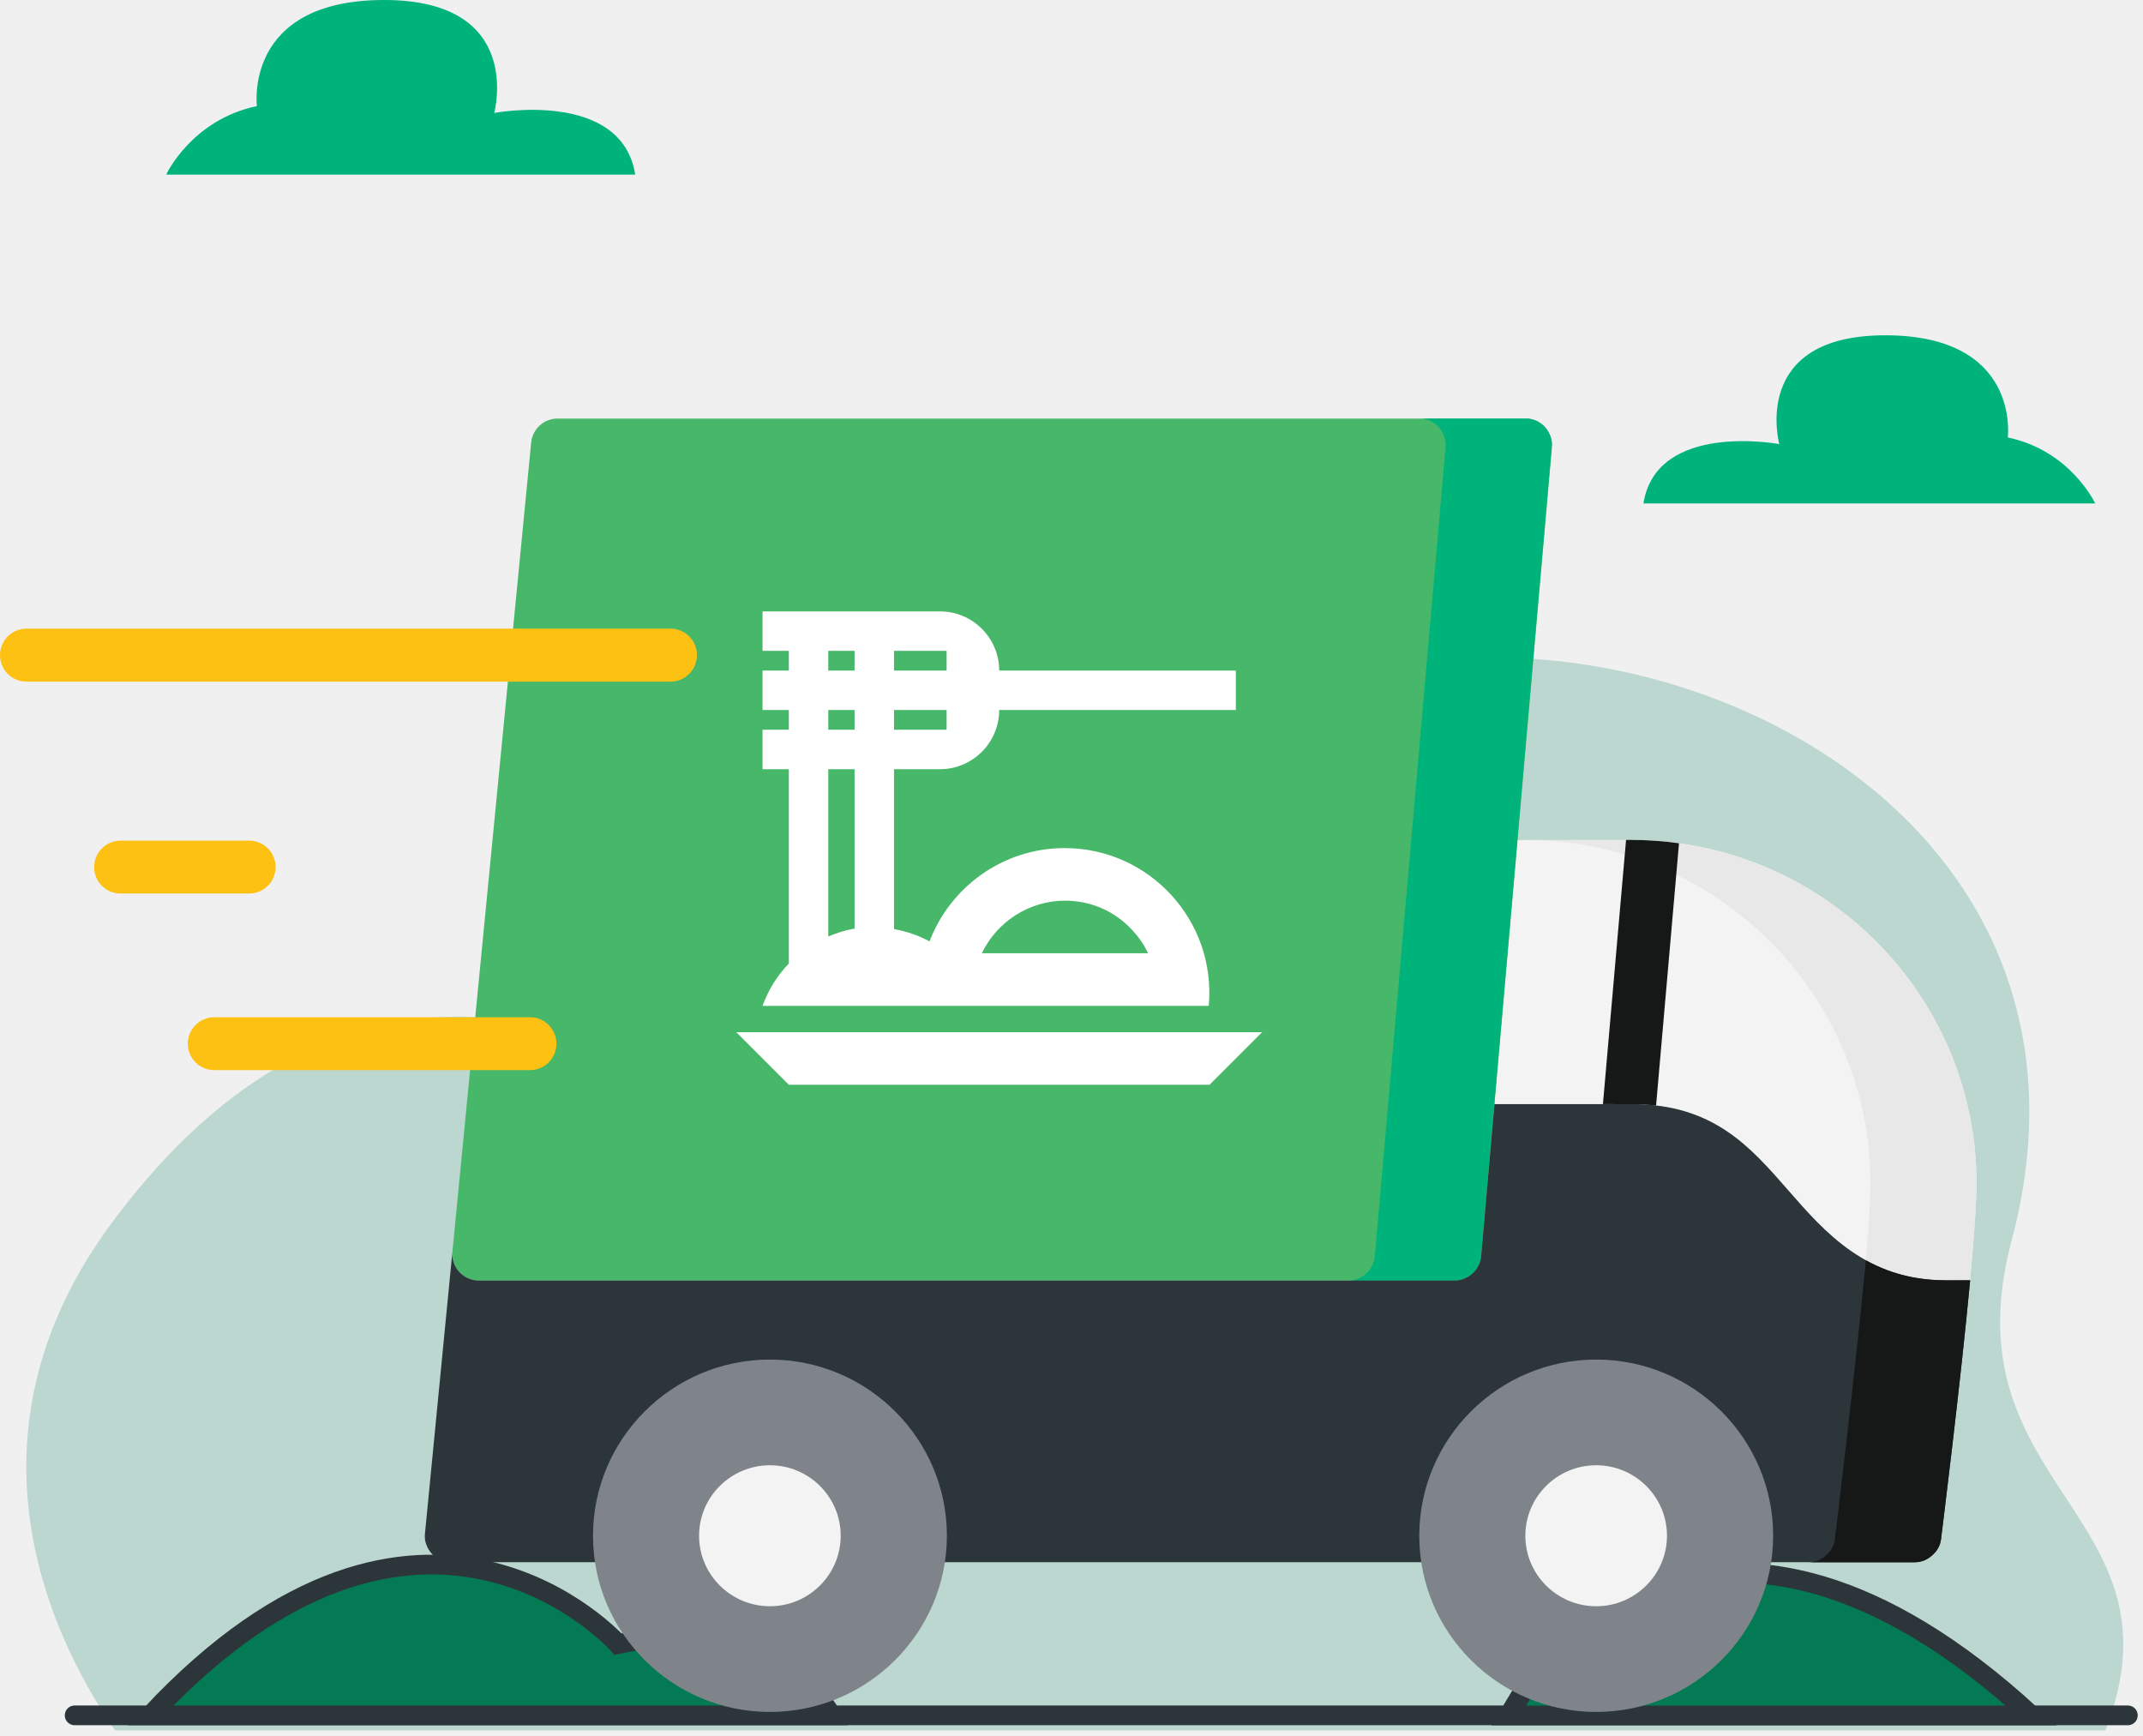
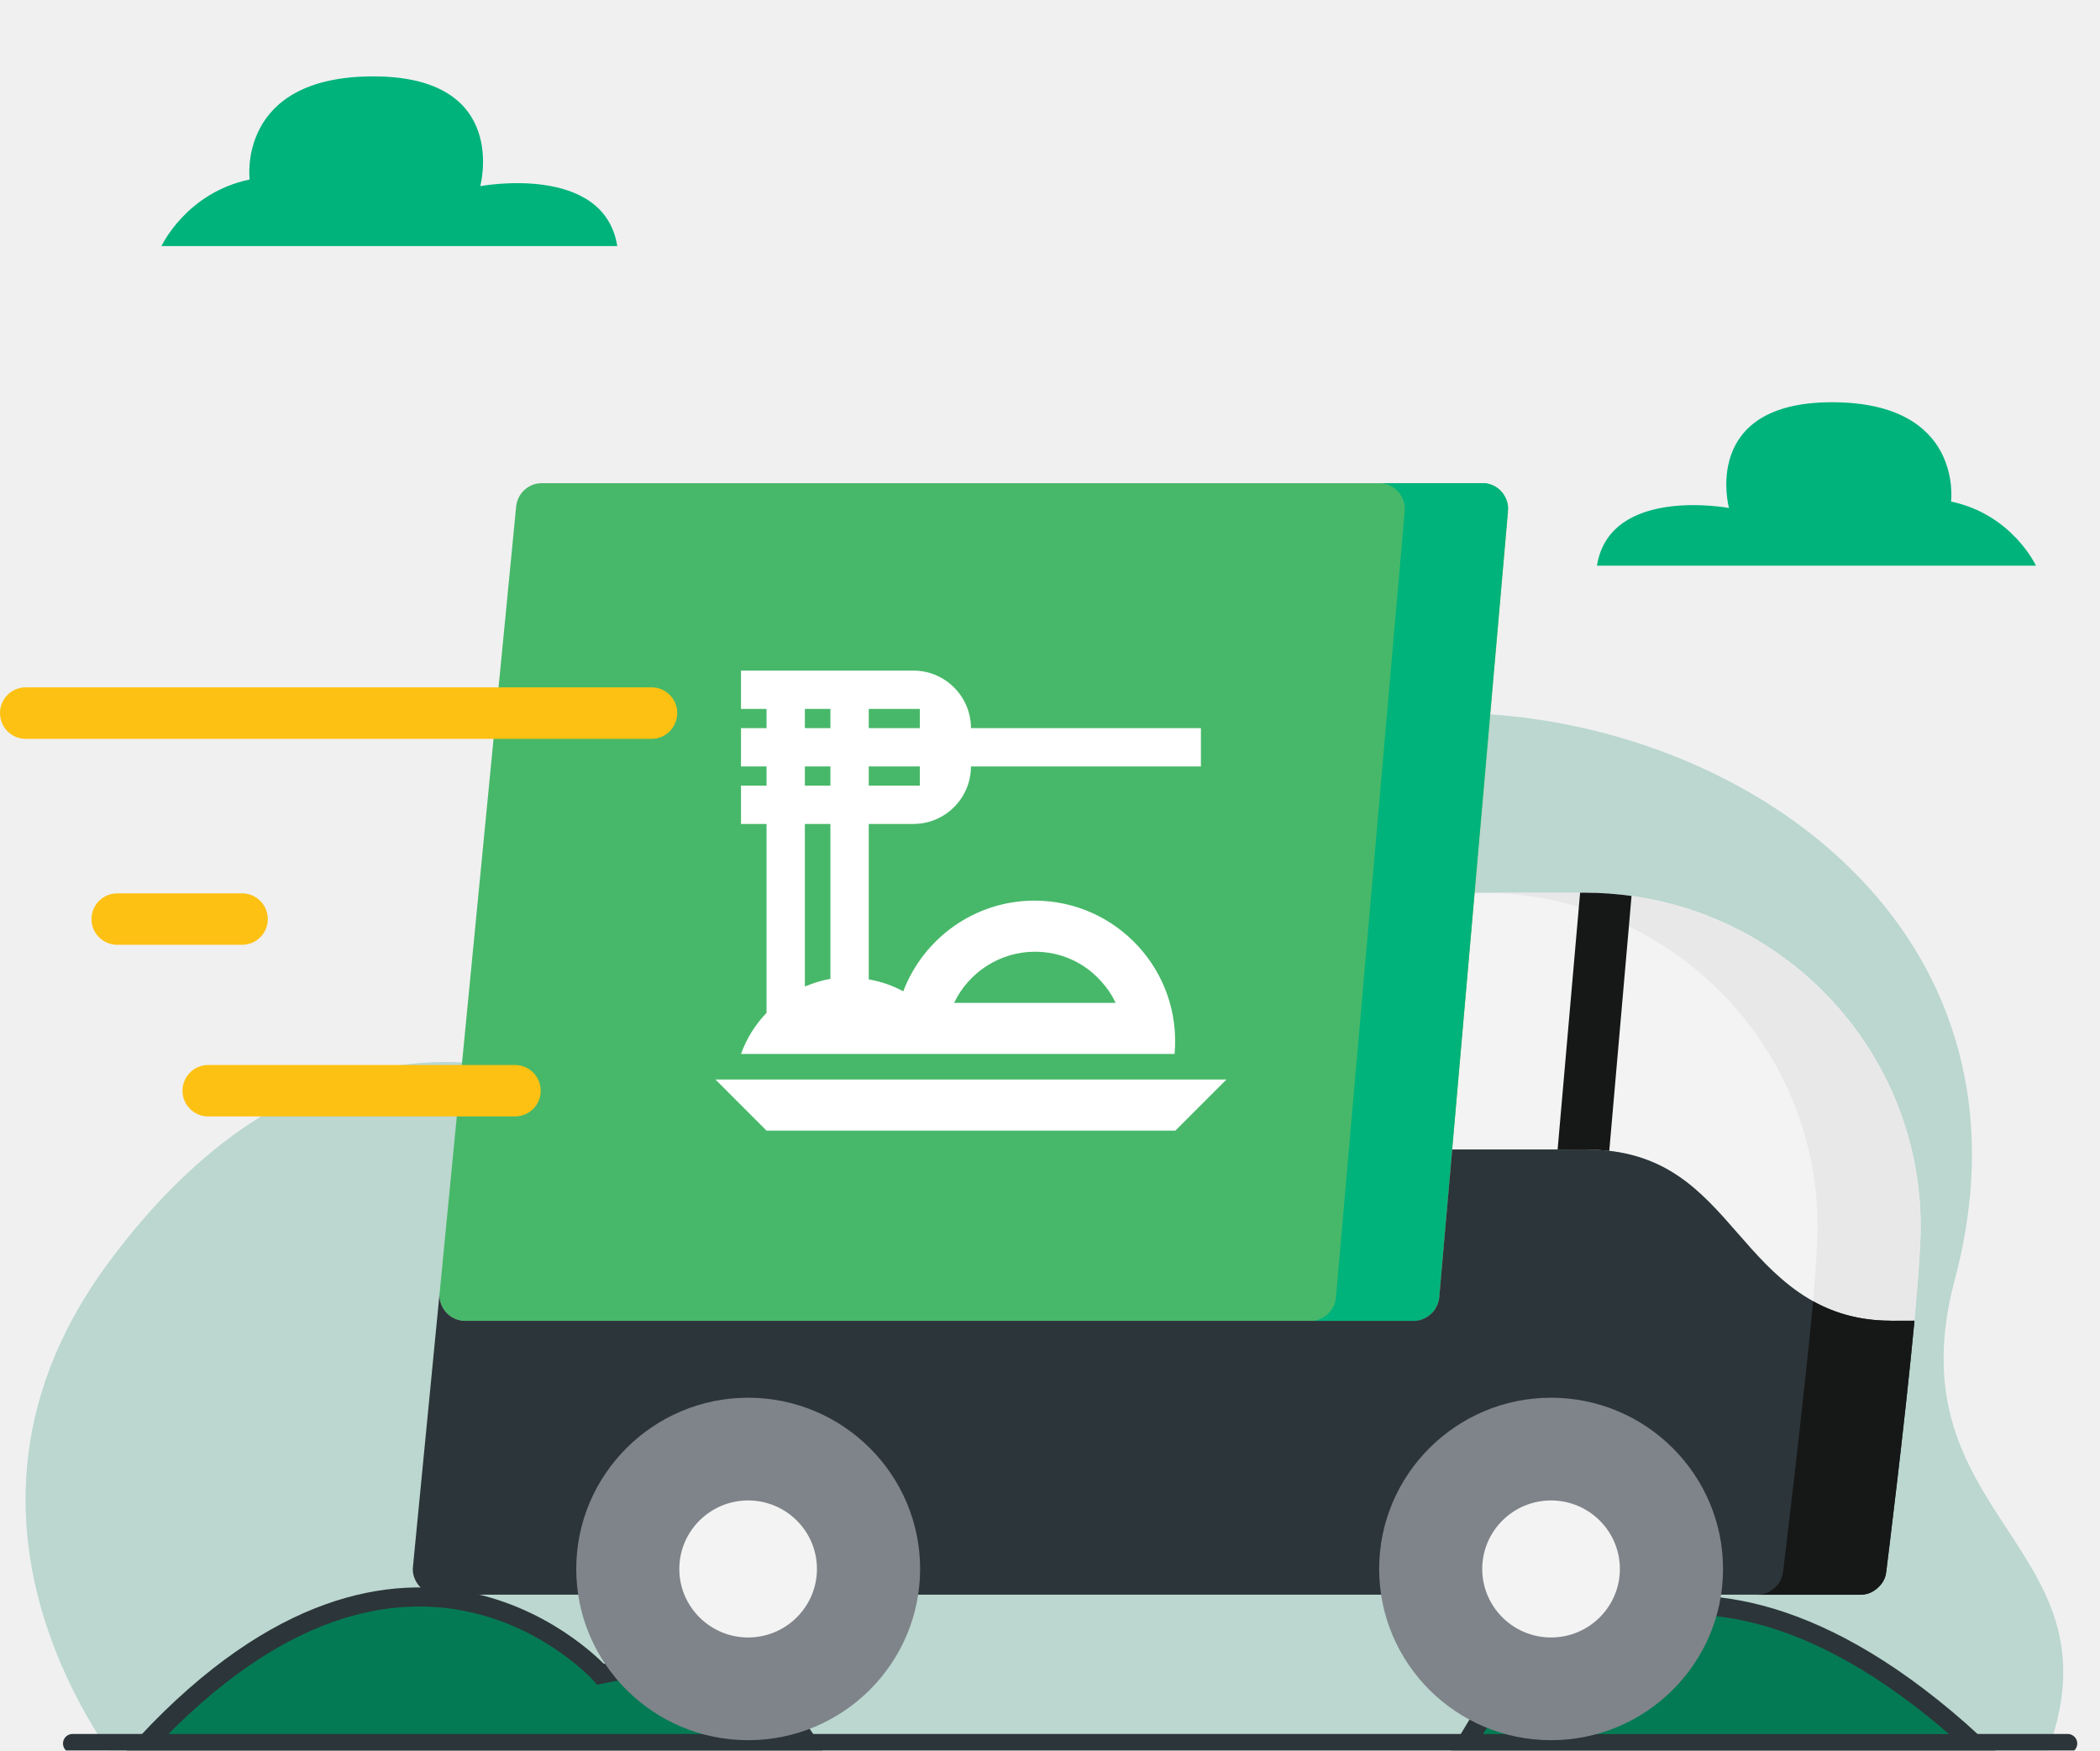
- <svg xmlns="http://www.w3.org/2000/svg" width="326" height="264" viewBox="0 0 326 264" fill="none">
+ <svg xmlns="http://www.w3.org/2000/svg" width="330" height="275" viewBox="0 0 330 275" fill="none">
  <g clip-path="url(#clip0)">
-     <path opacity="0.27" d="M23.562 270.915C23.562 270.915 -15.63 230.194 16.934 186.108C45.828 146.991 79.516 149.665 104.23 165.539C114.757 172.3 145.107 166.372 170.938 126.569C206.165 72.29 328.275 105.21 306.01 188.721C295.236 229.134 338.802 230.603 316.603 271L23.562 270.915Z" fill="#2B9375" />
-     <path d="M11.357 260.92H323.695" stroke="#2C3539" stroke-width="3" stroke-miterlimit="10" stroke-linecap="round" />
-     <path d="M234.223 253.119C234.223 253.119 261.424 217.186 309.034 260.936H229.52L234.223 253.119Z" fill="#047A54" stroke="#2C3539" stroke-width="3" stroke-miterlimit="10" stroke-linecap="round" />
-     <path d="M126.463 260.92C126.463 260.92 118.087 244.95 94.021 250.074C94.021 250.074 64.207 216.666 22.868 260.92H126.463Z" fill="#047A54" stroke="#2C3539" stroke-width="3" stroke-miterlimit="10" stroke-linecap="round" />
-     <path d="M96.634 26.555H25.28C25.28 26.555 29.138 18.219 39.081 16.138C39.081 16.138 36.991 0 58.444 0C79.898 0 75.18 17.178 75.18 17.178C75.18 17.178 94.543 13.538 96.634 26.555Z" fill="#00B37B" />
-     <path d="M250 76.576H318.725C318.725 76.576 315.006 68.546 305.432 66.542C305.432 66.542 307.445 51 286.791 51C266.136 51 270.67 67.551 270.67 67.551C270.67 67.551 252.013 64.048 250 76.576Z" fill="#00B37B" />
-     <path d="M248.192 127.775H230.842L227.322 167.961H248.192C260.563 167.961 266.142 174.339 272.043 181.101C277.637 187.51 283.984 194.761 295.986 194.761H299.675L299.997 191.12C300.397 186.409 300.658 182.462 300.658 180.03C300.689 151.21 277.145 127.775 248.192 127.775Z" fill="#F3F3F3" />
-     <path d="M248.192 127.775H232.056C260.993 127.775 284.537 151.21 284.537 180.015C284.537 182.447 284.276 186.393 283.876 191.105L283.83 191.686C287.18 193.552 291.13 194.745 296.017 194.745H299.705L300.028 191.105C300.428 186.393 300.689 182.447 300.689 180.015C300.689 151.21 277.145 127.775 248.192 127.775Z" fill="#E9E8E8" />
-     <path d="M236.082 67.628C236.082 67.567 236.082 67.521 236.067 67.46C236.067 67.383 236.067 67.291 236.051 67.215C236.051 67.154 236.036 67.108 236.02 67.047C236.005 66.97 236.005 66.894 235.99 66.817C235.974 66.756 235.959 66.71 235.944 66.649C235.928 66.572 235.913 66.511 235.882 66.435C235.867 66.374 235.836 66.312 235.821 66.266C235.79 66.205 235.775 66.144 235.744 66.083C235.713 66.022 235.682 65.961 235.652 65.899C235.621 65.853 235.606 65.792 235.575 65.746C235.529 65.67 235.483 65.593 235.437 65.517C235.421 65.486 235.39 65.456 235.375 65.41C235.314 65.318 235.252 65.226 235.175 65.15C235.16 65.135 235.16 65.119 235.145 65.104C234.822 64.706 234.422 64.385 233.977 64.14C233.977 64.14 233.961 64.14 233.961 64.125C233.869 64.079 233.777 64.033 233.669 63.987C233.638 63.972 233.623 63.957 233.592 63.957C233.516 63.926 233.423 63.895 233.346 63.865C233.3 63.85 233.254 63.834 233.208 63.819C233.147 63.804 233.07 63.788 233.008 63.773C232.947 63.758 232.885 63.742 232.809 63.727C232.747 63.712 232.686 63.712 232.624 63.697C232.547 63.681 232.486 63.666 232.409 63.666C232.394 63.666 232.394 63.666 232.378 63.666C232.317 63.666 232.24 63.666 232.179 63.666C232.132 63.666 232.071 63.666 232.025 63.666H231.963H231.948H174.672H149.422H84.815C82.925 63.666 81.281 64.997 80.881 66.832C80.881 66.848 80.881 66.863 80.866 66.878C80.85 66.986 80.835 67.077 80.82 67.184C80.82 67.215 80.804 67.246 80.804 67.276V67.291L68.833 190.325C68.833 190.325 68.833 190.325 68.833 190.34L68.787 190.753L68.802 190.768C68.802 192.987 70.615 194.776 72.844 194.776H221.283C221.421 194.776 221.559 194.761 221.682 194.761C221.713 194.761 221.728 194.761 221.759 194.746C221.867 194.73 221.974 194.715 222.066 194.7C222.113 194.684 222.159 194.684 222.205 194.669C222.282 194.654 222.374 194.639 222.451 194.608C222.512 194.593 222.558 194.577 222.604 194.547C222.666 194.516 222.743 194.501 222.804 194.47C222.866 194.44 222.912 194.424 222.973 194.394C223.035 194.363 223.096 194.333 223.158 194.302C223.219 194.271 223.265 194.241 223.327 194.21C223.388 194.18 223.434 194.149 223.496 194.103C223.542 194.073 223.603 194.042 223.649 193.996C223.695 193.966 223.757 193.92 223.803 193.874C223.849 193.843 223.895 193.797 223.941 193.767C223.987 193.721 224.049 193.675 224.095 193.629C224.141 193.583 224.172 193.553 224.218 193.507C224.264 193.461 224.31 193.4 224.356 193.354C224.387 193.308 224.433 193.277 224.464 193.231C224.51 193.17 224.556 193.124 224.587 193.063C224.617 193.017 224.648 192.971 224.679 192.925C224.725 192.864 224.756 192.803 224.787 192.742C224.817 192.696 224.848 192.65 224.863 192.604C224.894 192.543 224.925 192.482 224.956 192.405C224.986 192.359 225.002 192.298 225.032 192.252C225.063 192.191 225.079 192.13 225.109 192.053C225.125 191.992 225.155 191.931 225.171 191.885C225.186 191.824 225.201 191.763 225.217 191.702C225.232 191.64 225.248 191.579 225.263 191.503C225.278 191.442 225.278 191.38 225.294 191.304C225.309 191.243 225.309 191.166 225.324 191.105C225.324 191.09 225.324 191.09 225.324 191.074L236.082 68.087C236.082 68.072 236.082 68.072 236.082 68.056V68.01C236.082 67.98 236.082 67.934 236.082 67.903C236.082 67.827 236.097 67.735 236.097 67.659C236.097 67.659 236.082 67.643 236.082 67.628Z" fill="#47B869" />
-     <path d="M236.098 67.628C236.098 67.567 236.098 67.521 236.082 67.46C236.082 67.383 236.082 67.291 236.067 67.215C236.067 67.154 236.052 67.108 236.036 67.047C236.021 66.97 236.006 66.894 235.99 66.817C235.975 66.756 235.959 66.71 235.944 66.649C235.929 66.572 235.913 66.511 235.883 66.435C235.867 66.374 235.836 66.312 235.821 66.266C235.79 66.205 235.775 66.144 235.744 66.083C235.714 66.022 235.683 65.961 235.652 65.899C235.621 65.853 235.606 65.792 235.575 65.746C235.529 65.67 235.483 65.593 235.437 65.517C235.422 65.486 235.391 65.456 235.375 65.41C235.314 65.318 235.252 65.226 235.176 65.15C235.16 65.135 235.16 65.119 235.145 65.104C234.822 64.706 234.423 64.385 233.977 64.14C233.977 64.14 233.962 64.14 233.962 64.125C233.869 64.079 233.777 64.033 233.67 63.987C233.639 63.972 233.623 63.957 233.593 63.957C233.516 63.926 233.424 63.895 233.347 63.865C233.301 63.85 233.255 63.834 233.209 63.819C233.147 63.804 233.07 63.788 233.009 63.773C232.947 63.758 232.886 63.742 232.824 63.727C232.763 63.712 232.701 63.712 232.64 63.697C232.563 63.681 232.502 63.666 232.425 63.666C232.409 63.666 232.409 63.666 232.394 63.666C232.333 63.666 232.256 63.666 232.194 63.666C232.148 63.666 232.087 63.666 232.041 63.666H231.979H231.964H215.874C215.92 63.666 215.981 63.666 216.027 63.666C216.089 63.666 216.165 63.666 216.227 63.666C216.242 63.666 216.242 63.666 216.258 63.666C216.335 63.666 216.396 63.681 216.473 63.697C216.534 63.712 216.596 63.712 216.657 63.727C216.719 63.742 216.78 63.758 216.842 63.773C216.903 63.788 216.98 63.804 217.041 63.819C217.088 63.834 217.134 63.85 217.18 63.865C217.257 63.895 217.349 63.926 217.426 63.957C217.456 63.972 217.472 63.987 217.503 63.987C217.595 64.033 217.702 64.079 217.795 64.125C217.795 64.125 217.81 64.125 217.81 64.14C218.256 64.385 218.655 64.722 218.978 65.104C218.993 65.119 218.993 65.135 219.009 65.15C219.085 65.242 219.147 65.318 219.208 65.41C219.239 65.441 219.254 65.471 219.27 65.517C219.316 65.593 219.362 65.67 219.408 65.746C219.439 65.792 219.454 65.853 219.485 65.899C219.516 65.961 219.546 66.022 219.577 66.083C219.608 66.144 219.623 66.205 219.654 66.266C219.685 66.328 219.7 66.374 219.715 66.435C219.731 66.511 219.762 66.572 219.777 66.649C219.792 66.71 219.808 66.756 219.823 66.817C219.838 66.894 219.854 66.97 219.854 67.047C219.869 67.108 219.869 67.154 219.885 67.215C219.9 67.291 219.9 67.383 219.9 67.46C219.9 67.521 219.915 67.567 219.915 67.628C219.915 67.643 219.915 67.659 219.915 67.674C219.915 67.75 219.915 67.842 219.9 67.919C219.9 67.949 219.9 67.98 219.9 68.026V68.072C219.9 68.087 219.9 68.087 219.9 68.102L209.142 191.09C209.142 191.105 209.142 191.105 209.142 191.12C209.127 191.181 209.127 191.258 209.112 191.319C209.096 191.38 209.096 191.442 209.081 191.518C209.066 191.579 209.05 191.64 209.035 191.717C209.019 191.778 209.004 191.839 208.989 191.9C208.973 191.962 208.943 192.023 208.927 192.069C208.896 192.13 208.881 192.191 208.85 192.268C208.835 192.313 208.804 192.375 208.774 192.421C208.743 192.482 208.712 192.543 208.681 192.619C208.651 192.665 208.635 192.711 208.604 192.757C208.574 192.818 208.528 192.879 208.497 192.941C208.466 192.987 208.435 193.032 208.405 193.078C208.359 193.139 208.312 193.201 208.282 193.247C208.251 193.292 208.205 193.338 208.174 193.369C208.128 193.415 208.082 193.476 208.036 193.522C207.99 193.568 207.959 193.598 207.913 193.644C207.867 193.69 207.821 193.736 207.759 193.782C207.713 193.828 207.667 193.858 207.621 193.889C207.575 193.935 207.513 193.966 207.467 194.011C207.421 194.042 207.36 194.088 207.314 194.118C207.252 194.149 207.206 194.18 207.145 194.226C207.083 194.256 207.037 194.287 206.975 194.317C206.914 194.348 206.853 194.379 206.791 194.409C206.73 194.44 206.683 194.455 206.622 194.486C206.561 194.516 206.484 194.532 206.422 194.562C206.376 194.577 206.315 194.593 206.269 194.623C206.192 194.654 206.115 194.669 206.023 194.684C205.977 194.7 205.93 194.715 205.884 194.715C205.777 194.73 205.669 194.746 205.577 194.761C205.546 194.761 205.531 194.776 205.5 194.776C205.362 194.792 205.239 194.792 205.101 194.792H221.237C221.375 194.792 221.514 194.776 221.636 194.776C221.667 194.776 221.683 194.776 221.713 194.761C221.821 194.746 221.928 194.73 222.021 194.715C222.067 194.7 222.113 194.7 222.159 194.684C222.236 194.669 222.328 194.654 222.405 194.623C222.466 194.608 222.512 194.593 222.559 194.562C222.62 194.532 222.697 194.516 222.758 194.486C222.82 194.455 222.866 194.44 222.927 194.409C222.989 194.379 223.05 194.348 223.112 194.317C223.173 194.287 223.219 194.256 223.281 194.226C223.342 194.195 223.388 194.164 223.45 194.118C223.496 194.088 223.557 194.057 223.604 194.011C223.665 193.981 223.711 193.935 223.757 193.889C223.803 193.858 223.849 193.813 223.896 193.782C223.942 193.736 224.003 193.69 224.049 193.644C224.095 193.598 224.126 193.568 224.172 193.522C224.218 193.476 224.264 193.415 224.311 193.369C224.341 193.323 224.387 193.292 224.418 193.247C224.464 193.185 224.51 193.139 224.541 193.078C224.572 193.032 224.602 192.987 224.633 192.941C224.679 192.879 224.71 192.818 224.741 192.757C224.772 192.711 224.802 192.665 224.818 192.619C224.848 192.558 224.879 192.497 224.91 192.421C224.941 192.375 224.956 192.313 224.987 192.268C225.017 192.206 225.033 192.145 225.064 192.069C225.079 192.008 225.11 191.946 225.125 191.9C225.14 191.839 225.156 191.778 225.171 191.717C225.186 191.656 225.202 191.595 225.217 191.518C225.233 191.457 225.233 191.396 225.248 191.319C225.263 191.258 225.263 191.181 225.279 191.12C225.279 191.105 225.279 191.105 225.279 191.09L236.036 68.102C236.036 68.087 236.036 68.087 236.036 68.072V68.026C236.036 67.995 236.036 67.949 236.036 67.919C236.036 67.842 236.052 67.75 236.052 67.674C236.098 67.659 236.098 67.643 236.098 67.628Z" fill="#00B37B" />
-     <path d="M248.192 167.961C249.514 167.961 250.758 168.037 251.926 168.175L255.415 128.265C253.048 127.944 250.635 127.76 248.192 127.76H247.362L243.843 167.945L248.192 167.961Z" fill="#161717" />
-     <path d="M80.635 162.775H32.58C30.367 162.775 28.569 160.97 28.569 158.752C28.569 156.534 30.367 154.729 32.58 154.729H80.635C82.848 154.729 84.646 156.534 84.646 158.752C84.646 160.97 82.848 162.775 80.635 162.775Z" fill="#FDC113" />
-     <path d="M37.913 135.913H18.334C16.121 135.913 14.323 134.108 14.323 131.89C14.323 129.672 16.121 127.867 18.334 127.867H37.913C40.126 127.867 41.924 129.672 41.924 131.89C41.924 134.108 40.126 135.913 37.913 135.913Z" fill="#FDC113" />
-     <path d="M102.012 103.683H4.011C1.798 103.683 0 101.878 0 99.644C0 97.426 1.798 95.621 4.011 95.621H102.012C104.225 95.621 106.023 97.426 106.023 99.644C106.008 101.878 104.225 103.683 102.012 103.683Z" fill="#FDC113" />
-     <path d="M300.013 191.151L299.69 194.654C299.813 193.461 299.92 192.283 300.013 191.151C300.013 191.166 300.013 191.166 300.013 191.151C300.013 191.166 300.013 191.151 300.013 191.151Z" fill="#CDD2D9" />
-     <path d="M296.002 194.746C283.999 194.746 277.652 187.495 272.058 181.085C266.157 174.324 260.579 167.945 248.207 167.945H227.338L225.309 191.074C225.309 191.09 225.309 191.09 225.309 191.105C225.309 191.166 225.294 191.243 225.278 191.304C225.263 191.365 225.263 191.426 225.248 191.503C225.232 191.564 225.217 191.625 225.202 191.701C225.186 191.763 225.171 191.824 225.155 191.885C225.14 191.946 225.109 192.007 225.094 192.053C225.063 192.115 225.048 192.176 225.017 192.252C225.002 192.298 224.971 192.359 224.94 192.405C224.91 192.466 224.879 192.528 224.848 192.604C224.817 192.65 224.787 192.696 224.771 192.742C224.741 192.803 224.694 192.864 224.664 192.925C224.633 192.971 224.602 193.017 224.572 193.063C224.525 193.124 224.495 193.185 224.449 193.231C224.418 193.277 224.372 193.323 224.341 193.354C224.295 193.399 224.249 193.461 224.203 193.507C224.157 193.552 224.126 193.583 224.08 193.629C224.034 193.675 223.972 193.721 223.926 193.767C223.88 193.812 223.834 193.843 223.788 193.874C223.742 193.92 223.68 193.95 223.634 193.996C223.588 194.027 223.526 194.073 223.48 194.103C223.419 194.134 223.373 194.164 223.311 194.21C223.25 194.241 223.204 194.271 223.142 194.302C223.081 194.333 223.019 194.363 222.958 194.394C222.896 194.424 222.85 194.44 222.789 194.47C222.727 194.501 222.651 194.516 222.589 194.547C222.543 194.562 222.481 194.577 222.435 194.608C222.359 194.639 222.282 194.654 222.189 194.669C222.143 194.684 222.097 194.7 222.051 194.7C221.944 194.715 221.836 194.73 221.744 194.746C221.713 194.746 221.698 194.761 221.667 194.761C221.529 194.776 221.406 194.776 221.267 194.776H72.844C70.616 194.776 68.817 192.986 68.802 190.768L68.787 190.753L64.653 233.202V233.217V233.233C64.653 233.294 64.653 233.34 64.637 233.401C64.637 233.477 64.622 233.554 64.622 233.615C64.622 233.615 64.622 233.615 64.622 233.63C64.622 233.738 64.622 233.829 64.637 233.936C64.637 233.967 64.637 233.998 64.637 234.028C64.653 234.135 64.668 234.227 64.683 234.334C64.683 234.365 64.699 234.395 64.699 234.426C64.714 234.502 64.73 234.579 64.76 234.655C64.776 234.701 64.791 234.762 64.806 234.808C64.806 234.824 64.822 234.839 64.822 234.854C65.022 235.451 65.344 235.986 65.775 236.43C65.79 236.445 65.79 236.445 65.79 236.46C65.836 236.506 65.882 236.537 65.928 236.583C66.205 236.843 66.528 237.057 66.866 237.225C66.943 237.256 67.004 237.302 67.081 237.332C67.096 237.348 67.127 237.348 67.142 237.363C67.25 237.409 67.342 237.439 67.45 237.47C67.465 237.47 67.465 237.47 67.481 237.47C67.603 237.501 67.726 237.531 67.849 237.562C67.865 237.562 67.88 237.562 67.895 237.562C68.018 237.577 68.126 237.608 68.249 237.608C68.387 237.623 68.51 237.623 68.648 237.623H84.109H90.379H269.692H276.069H291.222C291.222 237.623 291.222 237.623 291.238 237.623C291.376 237.623 291.499 237.608 291.637 237.608C291.668 237.608 291.683 237.608 291.714 237.592C291.822 237.577 291.929 237.562 292.021 237.546C292.067 237.531 292.114 237.531 292.16 237.516C292.237 237.501 292.313 237.485 292.39 237.455C292.436 237.439 292.498 237.424 292.544 237.409C292.605 237.393 292.682 237.363 292.744 237.332C292.805 237.317 292.851 237.286 292.913 237.256C292.974 237.225 293.036 237.195 293.082 237.164C293.143 237.133 293.189 237.103 293.235 237.072C293.297 237.042 293.343 237.011 293.404 236.965C293.451 236.935 293.512 236.904 293.558 236.858C293.62 236.827 293.666 236.782 293.727 236.736C293.773 236.705 293.819 236.659 293.866 236.629C293.927 236.583 293.973 236.537 294.019 236.491C294.05 236.46 294.096 236.414 294.127 236.384C294.188 236.323 294.234 236.262 294.296 236.2C294.327 236.17 294.357 236.139 294.388 236.109C294.45 236.032 294.496 235.956 294.557 235.894C294.572 235.864 294.603 235.849 294.619 235.818C294.68 235.726 294.742 235.619 294.803 235.512L294.818 235.497C294.88 235.39 294.941 235.267 294.987 235.16C295.003 235.13 295.018 235.099 295.033 235.053C295.064 234.977 295.095 234.885 295.126 234.793C295.141 234.732 295.156 234.686 295.172 234.625C295.187 234.564 295.203 234.487 295.218 234.426C295.233 234.365 295.233 234.304 295.249 234.242C295.264 234.181 295.264 234.135 295.279 234.074C295.433 232.804 298.184 210.914 299.705 194.73L296.002 194.746Z" fill="#2C3539" />
-     <path d="M296.002 194.746C291.13 194.746 287.181 193.553 283.846 191.702C282.324 207.886 279.281 232.835 279.128 234.105C279.128 234.166 279.112 234.212 279.097 234.273C279.082 234.334 279.082 234.395 279.066 234.457C279.051 234.518 279.036 234.594 279.02 234.656C279.005 234.717 278.989 234.763 278.974 234.824C278.943 234.916 278.913 234.992 278.882 235.069C278.866 235.099 278.851 235.13 278.836 235.176C278.79 235.298 278.728 235.405 278.667 235.512L278.651 235.527C278.59 235.635 278.528 235.726 278.467 235.833C278.452 235.864 278.421 235.879 278.405 235.91C278.344 235.986 278.298 236.063 278.236 236.124C278.206 236.155 278.175 236.185 278.144 236.216C278.098 236.277 278.037 236.338 277.975 236.399C277.944 236.43 277.898 236.476 277.868 236.506C277.806 236.552 277.76 236.598 277.714 236.644C277.668 236.675 277.622 236.721 277.576 236.751C277.514 236.797 277.468 236.828 277.422 236.874C277.376 236.904 277.314 236.935 277.268 236.981C277.207 237.011 277.161 237.042 277.099 237.088C277.038 237.118 276.992 237.149 276.945 237.18C276.884 237.21 276.823 237.241 276.761 237.271C276.7 237.302 276.653 237.317 276.592 237.348C276.531 237.378 276.454 237.394 276.392 237.424C276.346 237.44 276.285 237.455 276.239 237.47C276.162 237.501 276.085 237.516 276.008 237.531C275.962 237.547 275.916 237.547 275.885 237.562C275.778 237.577 275.685 237.593 275.578 237.608C275.547 237.608 275.532 237.608 275.501 237.623C275.378 237.638 275.24 237.638 275.117 237.638H276.085H291.238H291.253C291.391 237.638 291.514 237.623 291.653 237.623C291.683 237.623 291.699 237.623 291.729 237.608C291.837 237.593 291.945 237.577 292.037 237.562C292.083 237.547 292.129 237.547 292.16 237.531C292.237 237.516 292.313 237.501 292.39 237.47C292.436 237.455 292.498 237.44 292.544 237.424C292.605 237.409 292.682 237.378 292.744 237.348C292.805 237.332 292.851 237.302 292.913 237.271C292.974 237.241 293.036 237.21 293.097 237.18C293.159 237.149 293.205 237.118 293.251 237.088C293.312 237.057 293.358 237.027 293.42 236.981C293.466 236.95 293.527 236.919 293.574 236.874C293.635 236.843 293.681 236.797 293.727 236.751C293.773 236.721 293.819 236.675 293.866 236.644C293.927 236.598 293.973 236.552 294.019 236.506C294.05 236.476 294.096 236.43 294.127 236.399C294.188 236.338 294.234 236.277 294.296 236.216C294.327 236.185 294.357 236.155 294.388 236.124C294.45 236.048 294.496 235.971 294.557 235.91C294.572 235.879 294.603 235.864 294.619 235.833C294.68 235.742 294.742 235.635 294.803 235.527L294.818 235.512C294.88 235.405 294.941 235.283 294.987 235.176C295.003 235.145 295.018 235.114 295.034 235.069C295.064 234.992 295.095 234.9 295.126 234.824C295.141 234.763 295.156 234.717 295.172 234.656C295.187 234.594 295.203 234.518 295.218 234.457C295.233 234.395 295.249 234.334 295.249 234.273C295.264 234.212 295.264 234.166 295.279 234.105C295.433 232.835 298.184 210.945 299.705 194.761H296.002V194.746Z" fill="#161717" />
-     <path d="M117.119 260.4C102.274 260.4 90.21 248.377 90.21 233.6C90.21 218.823 102.289 206.8 117.119 206.8C131.965 206.8 144.044 218.823 144.044 233.6C144.028 248.377 131.965 260.4 117.119 260.4Z" fill="#7F848A" />
-     <path d="M117.119 244.323C111.187 244.323 106.346 239.52 106.346 233.6C106.346 227.696 111.172 222.877 117.119 222.877C123.051 222.877 127.892 227.68 127.892 233.6C127.892 239.505 123.051 244.323 117.119 244.323Z" fill="#F3F3F3" />
-     <path d="M242.814 260.4C227.968 260.4 215.904 248.377 215.904 233.6C215.904 218.823 227.983 206.8 242.814 206.8C257.659 206.8 269.738 218.823 269.738 233.6C269.738 248.377 257.659 260.4 242.814 260.4Z" fill="#7F848A" />
-     <path d="M242.813 244.323C236.881 244.323 232.041 239.52 232.041 233.6C232.041 227.696 236.866 222.877 242.813 222.877C248.745 222.877 253.586 227.68 253.586 233.6C253.586 239.505 248.761 244.323 242.813 244.323Z" fill="#F3F3F3" />
-     <path d="M112 157L120 165H184L192 157H112Z" fill="white" />
-     <path d="M116 153H183.88C185.04 139.96 174.76 129 161.96 129C152.56 129 144.56 134.92 141.4 143.2C139.76 142.28 137.92 141.68 136 141.32V117H143C147.96 117 152 112.96 152 108H188V102H152C152 97.04 147.96 93 143 93H116V99H120V102H116V108H120V111H116V117H120V146.56C118.24 148.4 116.88 150.56 116 153ZM162 137C165.96 137 169.64 138.6 172.32 141.56C173.28 142.6 174.08 143.76 174.64 145H149.36C151.68 140.16 156.6 137 162 137ZM136 99H144V102H136V99ZM136 108H144V111H136V108ZM126 99H130V102H126V99ZM126 108H130V111H126V108ZM126 117H130V141.24C128.6 141.48 127.28 141.92 126 142.44V117Z" fill="white" />
+     <path opacity="0.27" d="M23.652 283.565C23.652 283.565 -15.69 242.689 16.999 198.435C46.003 159.17 79.818 161.854 104.627 177.788C115.193 184.575 145.659 178.624 171.588 138.67C206.948 84.184 329.523 117.23 307.174 201.058C296.359 241.625 340.09 243.1 317.807 283.65L23.652 283.565Z" fill="#2B9375" />
+     <path d="M11.4 273.912H324.925" stroke="#2C3539" stroke-width="3" stroke-miterlimit="10" stroke-linecap="round" />
+     <path d="M235.113 266.081C235.113 266.081 262.418 230.012 310.209 273.928H230.393L235.113 266.081Z" fill="#047A54" stroke="#2C3539" stroke-width="3" stroke-miterlimit="10" stroke-linecap="round" />
+     <path d="M126.943 273.912C126.943 273.912 118.536 257.881 94.378 263.025C94.378 263.025 64.451 229.49 22.954 273.912H126.943Z" fill="#047A54" stroke="#2C3539" stroke-width="3" stroke-miterlimit="10" stroke-linecap="round" />
+     <path d="M97.001 38.657H25.376C25.376 38.657 29.248 30.288 39.229 28.2C39.229 28.2 37.131 12 58.666 12C80.201 12 75.465 29.244 75.465 29.244C75.465 29.244 94.903 25.589 97.001 38.657Z" fill="#00B37B" />
+     <path d="M250.95 88.868H319.937C319.937 88.868 316.204 80.806 306.593 78.795C306.593 78.795 308.614 63.194 287.881 63.194C267.148 63.194 271.699 79.808 271.699 79.808C271.699 79.808 252.971 76.292 250.95 88.868Z" fill="#00B37B" />
+     <path d="M249.136 140.261H231.72L228.187 180.599H249.136C261.554 180.599 267.154 187.002 273.078 193.789C278.693 200.223 285.064 207.501 297.112 207.501H300.814L301.138 203.847C301.539 199.117 301.802 195.156 301.802 192.714C301.832 163.785 278.199 140.261 249.136 140.261Z" fill="#F3F3F3" />
+     <path d="M249.136 140.261H232.938C261.986 140.261 285.619 163.785 285.619 192.699C285.619 195.14 285.357 199.102 284.956 203.831L284.909 204.415C288.272 206.288 292.237 207.486 297.142 207.486H300.845L301.169 203.831C301.57 199.102 301.832 195.14 301.832 192.699C301.832 163.785 278.199 140.261 249.136 140.261Z" fill="#E9E8E8" />
+     <path d="M236.98 79.885C236.98 79.824 236.98 79.778 236.964 79.716C236.964 79.639 236.964 79.547 236.949 79.471C236.949 79.409 236.933 79.363 236.918 79.302C236.903 79.225 236.903 79.148 236.887 79.071C236.872 79.01 236.856 78.964 236.841 78.903C236.826 78.826 236.81 78.764 236.779 78.688C236.764 78.626 236.733 78.565 236.718 78.519C236.687 78.457 236.671 78.396 236.64 78.334C236.61 78.273 236.579 78.212 236.548 78.15C236.517 78.104 236.502 78.043 236.471 77.996C236.424 77.92 236.378 77.843 236.332 77.766C236.316 77.736 236.286 77.705 236.27 77.659C236.208 77.567 236.147 77.474 236.07 77.398C236.054 77.382 236.054 77.367 236.039 77.352C235.715 76.952 235.314 76.63 234.866 76.384C234.866 76.384 234.851 76.384 234.851 76.369C234.758 76.323 234.666 76.277 234.558 76.231C234.527 76.215 234.512 76.2 234.481 76.2C234.404 76.169 234.311 76.138 234.234 76.108C234.188 76.093 234.141 76.077 234.095 76.062C234.033 76.046 233.956 76.031 233.894 76.016C233.833 76 233.771 75.985 233.694 75.97C233.632 75.954 233.571 75.954 233.509 75.939C233.432 75.924 233.37 75.908 233.293 75.908C233.277 75.908 233.277 75.908 233.262 75.908C233.2 75.908 233.123 75.908 233.061 75.908C233.015 75.908 232.953 75.908 232.907 75.908H232.846H232.83H175.336H149.99H85.138C83.241 75.908 81.59 77.244 81.189 79.087C81.189 79.102 81.189 79.117 81.174 79.133C81.158 79.24 81.143 79.332 81.127 79.44C81.127 79.471 81.112 79.501 81.112 79.532V79.547L69.095 203.049C69.095 203.049 69.095 203.049 69.095 203.064L69.048 203.479L69.064 203.494C69.064 205.72 70.884 207.517 73.121 207.517H222.124C222.263 207.517 222.402 207.502 222.525 207.502C222.556 207.502 222.572 207.502 222.602 207.486C222.71 207.471 222.818 207.456 222.911 207.44C222.957 207.425 223.003 207.425 223.05 207.409C223.127 207.394 223.219 207.379 223.297 207.348C223.358 207.333 223.405 207.317 223.451 207.287C223.513 207.256 223.59 207.241 223.651 207.21C223.713 207.179 223.759 207.164 223.821 207.133C223.883 207.102 223.945 207.072 224.006 207.041C224.068 207.01 224.114 206.98 224.176 206.949C224.238 206.918 224.284 206.887 224.346 206.841C224.392 206.811 224.454 206.78 224.5 206.734C224.546 206.703 224.608 206.657 224.654 206.611C224.7 206.58 224.747 206.534 224.793 206.504C224.839 206.457 224.901 206.411 224.947 206.365C224.993 206.319 225.024 206.289 225.071 206.243C225.117 206.196 225.163 206.135 225.209 206.089C225.24 206.043 225.287 206.012 225.317 205.966C225.364 205.905 225.41 205.859 225.441 205.797C225.472 205.751 225.503 205.705 225.533 205.659C225.58 205.598 225.611 205.536 225.641 205.475C225.672 205.429 225.703 205.383 225.719 205.337C225.749 205.275 225.78 205.214 225.811 205.137C225.842 205.091 225.857 205.029 225.888 204.983C225.919 204.922 225.934 204.861 225.965 204.784C225.981 204.722 226.012 204.661 226.027 204.615C226.042 204.553 226.058 204.492 226.073 204.431C226.089 204.369 226.104 204.308 226.12 204.231C226.135 204.17 226.135 204.108 226.15 204.031C226.166 203.97 226.166 203.893 226.181 203.832C226.181 203.816 226.181 203.816 226.181 203.801L236.98 80.346C236.98 80.331 236.98 80.331 236.98 80.315V80.269C236.98 80.238 236.98 80.192 236.98 80.162C236.98 80.085 236.995 79.993 236.995 79.916C236.995 79.916 236.98 79.9 236.98 79.885Z" fill="#47B869" />
+     <path d="M236.995 79.885C236.995 79.824 236.995 79.778 236.98 79.716C236.98 79.639 236.98 79.547 236.965 79.471C236.965 79.409 236.949 79.363 236.934 79.302C236.918 79.225 236.903 79.148 236.887 79.071C236.872 79.01 236.857 78.964 236.841 78.903C236.826 78.826 236.81 78.764 236.779 78.688C236.764 78.626 236.733 78.565 236.718 78.519C236.687 78.457 236.671 78.396 236.641 78.334C236.61 78.273 236.579 78.212 236.548 78.15C236.517 78.104 236.502 78.043 236.471 77.996C236.425 77.92 236.378 77.843 236.332 77.766C236.317 77.736 236.286 77.705 236.27 77.659C236.209 77.567 236.147 77.474 236.07 77.398C236.054 77.382 236.054 77.367 236.039 77.352C235.715 76.952 235.314 76.63 234.867 76.384C234.867 76.384 234.851 76.384 234.851 76.369C234.759 76.323 234.666 76.277 234.558 76.231C234.527 76.215 234.512 76.2 234.481 76.2C234.404 76.169 234.311 76.138 234.234 76.108C234.188 76.093 234.142 76.077 234.095 76.062C234.034 76.046 233.956 76.031 233.895 76.016C233.833 76 233.771 75.985 233.71 75.97C233.648 75.954 233.586 75.954 233.524 75.939C233.447 75.924 233.386 75.908 233.308 75.908C233.293 75.908 233.293 75.908 233.278 75.908C233.216 75.908 233.139 75.908 233.077 75.908C233.031 75.908 232.969 75.908 232.923 75.908H232.861H232.846H216.694C216.741 75.908 216.802 75.908 216.849 75.908C216.91 75.908 216.987 75.908 217.049 75.908C217.064 75.908 217.064 75.908 217.08 75.908C217.157 75.908 217.219 75.924 217.296 75.939C217.358 75.954 217.419 75.954 217.481 75.97C217.543 75.985 217.604 76 217.666 76.016C217.728 76.031 217.805 76.046 217.867 76.062C217.913 76.077 217.959 76.093 218.006 76.108C218.083 76.138 218.175 76.169 218.252 76.2C218.283 76.215 218.299 76.231 218.329 76.231C218.422 76.277 218.53 76.323 218.623 76.369C218.623 76.369 218.638 76.369 218.638 76.384C219.085 76.63 219.486 76.968 219.81 77.352C219.826 77.367 219.826 77.382 219.841 77.398C219.918 77.49 219.98 77.567 220.042 77.659C220.073 77.689 220.088 77.72 220.103 77.766C220.15 77.843 220.196 77.92 220.242 77.996C220.273 78.043 220.289 78.104 220.319 78.15C220.35 78.212 220.381 78.273 220.412 78.334C220.443 78.396 220.458 78.457 220.489 78.519C220.52 78.58 220.535 78.626 220.551 78.688C220.566 78.764 220.597 78.826 220.613 78.903C220.628 78.964 220.643 79.01 220.659 79.071C220.674 79.148 220.69 79.225 220.69 79.302C220.705 79.363 220.705 79.409 220.721 79.471C220.736 79.547 220.736 79.639 220.736 79.716C220.736 79.778 220.751 79.824 220.751 79.885C220.751 79.9 220.751 79.916 220.751 79.931C220.751 80.008 220.751 80.1 220.736 80.177C220.736 80.208 220.736 80.238 220.736 80.284V80.331C220.736 80.346 220.736 80.346 220.736 80.361L209.937 203.816C209.937 203.832 209.937 203.832 209.937 203.847C209.922 203.909 209.922 203.985 209.907 204.047C209.891 204.108 209.891 204.17 209.876 204.246C209.86 204.308 209.845 204.369 209.83 204.446C209.814 204.507 209.799 204.569 209.783 204.63C209.768 204.692 209.737 204.753 209.722 204.799C209.691 204.861 209.675 204.922 209.644 204.999C209.629 205.045 209.598 205.106 209.567 205.152C209.536 205.214 209.506 205.275 209.475 205.352C209.444 205.398 209.428 205.444 209.398 205.49C209.367 205.552 209.32 205.613 209.29 205.674C209.259 205.72 209.228 205.766 209.197 205.813C209.151 205.874 209.104 205.935 209.074 205.981C209.043 206.028 208.997 206.074 208.966 206.104C208.919 206.15 208.873 206.212 208.827 206.258C208.781 206.304 208.75 206.335 208.703 206.381C208.657 206.427 208.611 206.473 208.549 206.519C208.503 206.565 208.457 206.596 208.41 206.626C208.364 206.672 208.302 206.703 208.256 206.749C208.21 206.78 208.148 206.826 208.102 206.857C208.04 206.887 207.994 206.918 207.932 206.964C207.87 206.995 207.824 207.026 207.762 207.056C207.701 207.087 207.639 207.118 207.577 207.148C207.516 207.179 207.469 207.195 207.408 207.225C207.346 207.256 207.269 207.271 207.207 207.302C207.161 207.317 207.099 207.333 207.053 207.363C206.976 207.394 206.898 207.409 206.806 207.425C206.76 207.44 206.713 207.456 206.667 207.456C206.559 207.471 206.451 207.486 206.359 207.502C206.328 207.502 206.312 207.517 206.281 207.517C206.143 207.532 206.019 207.532 205.88 207.532H222.078C222.217 207.532 222.356 207.517 222.479 207.517C222.51 207.517 222.525 207.517 222.556 207.502C222.664 207.486 222.772 207.471 222.865 207.456C222.911 207.44 222.957 207.44 223.004 207.425C223.081 207.409 223.173 207.394 223.25 207.363C223.312 207.348 223.358 207.333 223.405 207.302C223.466 207.271 223.544 207.256 223.605 207.225C223.667 207.195 223.713 207.179 223.775 207.148C223.837 207.118 223.898 207.087 223.96 207.056C224.022 207.026 224.068 206.995 224.13 206.964C224.191 206.933 224.238 206.903 224.299 206.857C224.346 206.826 224.407 206.795 224.454 206.749C224.515 206.719 224.562 206.672 224.608 206.626C224.654 206.596 224.701 206.55 224.747 206.519C224.793 206.473 224.855 206.427 224.901 206.381C224.947 206.335 224.978 206.304 225.025 206.258C225.071 206.212 225.117 206.15 225.163 206.104C225.194 206.058 225.24 206.028 225.271 205.981C225.318 205.92 225.364 205.874 225.395 205.813C225.426 205.766 225.456 205.72 225.487 205.674C225.534 205.613 225.564 205.552 225.595 205.49C225.626 205.444 225.657 205.398 225.672 205.352C225.703 205.29 225.734 205.229 225.765 205.152C225.796 205.106 225.811 205.045 225.842 204.999C225.873 204.937 225.888 204.876 225.919 204.799C225.935 204.738 225.966 204.676 225.981 204.63C225.996 204.569 226.012 204.507 226.027 204.446C226.043 204.385 226.058 204.323 226.074 204.246C226.089 204.185 226.089 204.123 226.104 204.047C226.12 203.985 226.12 203.909 226.135 203.847C226.135 203.832 226.135 203.832 226.135 203.816L236.934 80.361C236.934 80.346 236.934 80.346 236.934 80.331V80.284C236.934 80.254 236.934 80.208 236.934 80.177C236.934 80.1 236.949 80.008 236.949 79.931C236.995 79.916 236.995 79.9 236.995 79.885Z" fill="#00B37B" />
+     <path d="M249.136 180.599C250.462 180.599 251.712 180.676 252.884 180.814L256.386 140.753C254.01 140.43 251.588 140.246 249.136 140.246H248.303L244.77 180.584L249.136 180.599Z" fill="#161717" />
+     <path d="M80.942 175.394H32.704C30.483 175.394 28.678 173.582 28.678 171.356C28.678 169.129 30.483 167.317 32.704 167.317H80.942C83.164 167.317 84.969 169.129 84.969 171.356C84.969 173.582 83.164 175.394 80.942 175.394Z" fill="#FDC113" />
+     <path d="M38.057 148.43H18.404C16.182 148.43 14.377 146.618 14.377 144.392C14.377 142.165 16.182 140.354 18.404 140.354H38.057C40.278 140.354 42.083 142.165 42.083 144.392C42.083 146.618 40.278 148.43 38.057 148.43Z" fill="#FDC113" />
+     <path d="M102.4 116.077H4.026C1.805 116.077 0 114.265 0 112.023C0 109.797 1.805 107.985 4.026 107.985H102.4C104.622 107.985 106.427 109.797 106.427 112.023C106.411 114.265 104.622 116.077 102.4 116.077Z" fill="#FDC113" />
+     <path d="M301.154 203.878L300.83 207.394C300.953 206.197 301.061 205.014 301.154 203.878C301.154 203.893 301.154 203.893 301.154 203.878C301.154 203.878 301.154 203.893 301.154 203.878Z" fill="#CDD2D9" />
+     <path d="M297.127 207.486C285.079 207.486 278.708 200.208 273.093 193.774C267.169 186.987 261.569 180.584 249.151 180.584H228.202L226.166 203.801C226.166 203.816 226.166 203.816 226.166 203.832C226.166 203.893 226.15 203.97 226.135 204.031C226.119 204.093 226.119 204.154 226.104 204.231C226.089 204.292 226.073 204.354 226.058 204.43C226.042 204.492 226.027 204.553 226.011 204.615C225.996 204.676 225.965 204.738 225.95 204.784C225.919 204.845 225.904 204.906 225.873 204.983C225.857 205.029 225.826 205.091 225.796 205.137C225.765 205.198 225.734 205.26 225.703 205.336C225.672 205.383 225.641 205.429 225.626 205.475C225.595 205.536 225.549 205.597 225.518 205.659C225.487 205.705 225.456 205.751 225.425 205.797C225.379 205.859 225.348 205.92 225.302 205.966C225.271 206.012 225.225 206.058 225.194 206.089C225.148 206.135 225.101 206.196 225.055 206.242C225.009 206.288 224.978 206.319 224.932 206.365C224.885 206.411 224.824 206.457 224.777 206.503C224.731 206.549 224.685 206.58 224.639 206.611C224.592 206.657 224.531 206.688 224.484 206.734C224.438 206.764 224.376 206.811 224.33 206.841C224.268 206.872 224.222 206.903 224.16 206.949C224.099 206.979 224.052 207.01 223.991 207.041C223.929 207.072 223.867 207.102 223.806 207.133C223.744 207.164 223.698 207.179 223.636 207.21C223.574 207.24 223.497 207.256 223.435 207.287C223.389 207.302 223.327 207.317 223.281 207.348C223.204 207.379 223.127 207.394 223.034 207.409C222.988 207.425 222.942 207.44 222.895 207.44C222.787 207.455 222.679 207.471 222.587 207.486C222.556 207.486 222.541 207.502 222.51 207.502C222.371 207.517 222.247 207.517 222.109 207.517H73.121C70.884 207.517 69.079 205.72 69.064 203.494L69.048 203.478L64.898 246.089V246.104V246.12C64.898 246.181 64.898 246.227 64.883 246.289C64.883 246.365 64.868 246.442 64.868 246.504C64.868 246.504 64.868 246.504 64.868 246.519C64.868 246.626 64.868 246.718 64.883 246.826C64.883 246.857 64.883 246.887 64.883 246.918C64.898 247.026 64.914 247.118 64.929 247.225C64.929 247.256 64.945 247.287 64.945 247.317C64.96 247.394 64.976 247.471 65.007 247.548C65.022 247.594 65.037 247.655 65.053 247.701C65.053 247.717 65.068 247.732 65.068 247.747C65.269 248.346 65.593 248.884 66.025 249.329C66.04 249.344 66.04 249.344 66.04 249.36C66.086 249.406 66.133 249.436 66.179 249.482C66.457 249.743 66.781 249.958 67.12 250.127C67.197 250.158 67.259 250.204 67.336 250.235C67.351 250.25 67.382 250.25 67.398 250.266C67.506 250.312 67.598 250.342 67.706 250.373C67.722 250.373 67.722 250.373 67.737 250.373C67.86 250.404 67.984 250.434 68.107 250.465C68.123 250.465 68.138 250.465 68.153 250.465C68.277 250.48 68.385 250.511 68.508 250.511C68.647 250.527 68.77 250.527 68.909 250.527H84.428H90.722H270.717H277.119H292.329C292.329 250.527 292.329 250.527 292.345 250.527C292.484 250.527 292.607 250.511 292.746 250.511C292.777 250.511 292.792 250.511 292.823 250.496C292.931 250.48 293.039 250.465 293.132 250.45C293.178 250.434 293.224 250.434 293.27 250.419C293.348 250.404 293.425 250.388 293.502 250.358C293.548 250.342 293.61 250.327 293.656 250.312C293.718 250.296 293.795 250.266 293.857 250.235C293.918 250.219 293.965 250.189 294.026 250.158C294.088 250.127 294.15 250.097 294.196 250.066C294.258 250.035 294.304 250.004 294.35 249.974C294.412 249.943 294.458 249.912 294.52 249.866C294.566 249.836 294.628 249.805 294.674 249.759C294.736 249.728 294.782 249.682 294.844 249.636C294.89 249.605 294.937 249.559 294.983 249.528C295.044 249.482 295.091 249.436 295.137 249.39C295.168 249.36 295.214 249.313 295.245 249.283C295.307 249.221 295.353 249.16 295.415 249.099C295.446 249.068 295.476 249.037 295.507 249.006C295.569 248.93 295.615 248.853 295.677 248.791C295.692 248.761 295.723 248.745 295.739 248.715C295.8 248.623 295.862 248.515 295.924 248.408L295.939 248.392C296.001 248.285 296.063 248.162 296.109 248.054C296.124 248.024 296.14 247.993 296.155 247.947C296.186 247.87 296.217 247.778 296.248 247.686C296.263 247.624 296.279 247.578 296.294 247.517C296.309 247.456 296.325 247.379 296.34 247.317C296.356 247.256 296.356 247.194 296.371 247.133C296.387 247.072 296.387 247.026 296.402 246.964C296.556 245.69 299.318 223.717 300.845 207.471L297.127 207.486Z" fill="#2C3539" />
+     <path d="M297.127 207.486C292.237 207.486 288.272 206.289 284.925 204.431C283.398 220.676 280.343 245.721 280.189 246.995C280.189 247.056 280.173 247.103 280.158 247.164C280.143 247.225 280.143 247.287 280.127 247.348C280.112 247.41 280.096 247.486 280.081 247.548C280.065 247.609 280.05 247.655 280.035 247.717C280.004 247.809 279.973 247.886 279.942 247.962C279.927 247.993 279.911 248.024 279.896 248.07C279.849 248.193 279.788 248.3 279.726 248.408L279.711 248.423C279.649 248.531 279.587 248.623 279.526 248.73C279.51 248.761 279.479 248.776 279.464 248.807C279.402 248.884 279.356 248.961 279.294 249.022C279.263 249.053 279.232 249.083 279.202 249.114C279.155 249.175 279.094 249.237 279.032 249.298C279.001 249.329 278.955 249.375 278.924 249.406C278.862 249.452 278.816 249.498 278.77 249.544C278.723 249.575 278.677 249.621 278.631 249.651C278.569 249.698 278.523 249.728 278.477 249.774C278.43 249.805 278.369 249.836 278.322 249.882C278.261 249.913 278.214 249.943 278.153 249.989C278.091 250.02 278.045 250.051 277.998 250.081C277.937 250.112 277.875 250.143 277.813 250.174C277.752 250.204 277.705 250.22 277.644 250.25C277.582 250.281 277.505 250.296 277.443 250.327C277.397 250.342 277.335 250.358 277.289 250.373C277.212 250.404 277.134 250.419 277.057 250.435C277.011 250.45 276.965 250.45 276.934 250.465C276.826 250.481 276.733 250.496 276.625 250.511C276.595 250.511 276.579 250.511 276.548 250.527C276.425 250.542 276.286 250.542 276.163 250.542H277.134H292.345H292.36C292.499 250.542 292.623 250.527 292.761 250.527C292.792 250.527 292.808 250.527 292.838 250.511C292.946 250.496 293.054 250.481 293.147 250.465C293.193 250.45 293.24 250.45 293.27 250.435C293.348 250.419 293.425 250.404 293.502 250.373C293.548 250.358 293.61 250.342 293.656 250.327C293.718 250.312 293.795 250.281 293.857 250.25C293.918 250.235 293.965 250.204 294.026 250.174C294.088 250.143 294.15 250.112 294.211 250.081C294.273 250.051 294.319 250.02 294.366 249.989C294.427 249.959 294.474 249.928 294.535 249.882C294.582 249.851 294.643 249.82 294.69 249.774C294.751 249.744 294.798 249.698 294.844 249.651C294.89 249.621 294.936 249.575 294.983 249.544C295.044 249.498 295.091 249.452 295.137 249.406C295.168 249.375 295.214 249.329 295.245 249.298C295.307 249.237 295.353 249.175 295.415 249.114C295.446 249.083 295.476 249.053 295.507 249.022C295.569 248.945 295.615 248.868 295.677 248.807C295.692 248.776 295.723 248.761 295.739 248.73C295.8 248.638 295.862 248.531 295.924 248.423L295.939 248.408C296.001 248.3 296.063 248.177 296.109 248.07C296.124 248.039 296.14 248.008 296.155 247.962C296.186 247.886 296.217 247.794 296.248 247.717C296.263 247.655 296.279 247.609 296.294 247.548C296.309 247.486 296.325 247.41 296.34 247.348C296.356 247.287 296.371 247.225 296.371 247.164C296.387 247.103 296.387 247.056 296.402 246.995C296.556 245.721 299.318 223.747 300.845 207.502H297.127V207.486Z" fill="#161717" />
+     <path d="M117.564 273.39C102.662 273.39 90.553 261.321 90.553 246.488C90.553 231.655 102.678 219.586 117.564 219.586C132.466 219.586 144.591 231.655 144.591 246.488C144.576 261.321 132.466 273.39 117.564 273.39Z" fill="#7F848A" />
+     <path d="M117.564 257.253C111.61 257.253 106.75 252.431 106.75 246.489C106.75 240.561 111.594 235.725 117.564 235.725C123.519 235.725 128.378 240.546 128.378 246.489C128.378 252.416 123.519 257.253 117.564 257.253Z" fill="#F3F3F3" />
+     <path d="M243.737 273.39C228.835 273.39 216.725 261.321 216.725 246.488C216.725 231.655 228.85 219.586 243.737 219.586C258.639 219.586 270.764 231.655 270.764 246.488C270.764 261.321 258.639 273.39 243.737 273.39Z" fill="#7F848A" />
+     <path d="M243.737 257.253C237.782 257.253 232.923 252.431 232.923 246.489C232.923 240.561 237.767 235.725 243.737 235.725C249.691 235.725 254.551 240.546 254.551 246.489C254.551 252.416 249.707 257.253 243.737 257.253Z" fill="#F3F3F3" />
+     <path d="M112.426 169.597L120.456 177.628H184.7L192.73 169.597H112.426Z" fill="white" />
+     <path d="M116.441 165.582H184.579C185.743 152.493 175.424 141.491 162.576 141.491C153.14 141.491 145.11 147.433 141.937 155.745C140.291 154.821 138.444 154.219 136.517 153.858V129.445H143.544C148.522 129.445 152.578 125.39 152.578 120.411H188.715V114.388H152.578C152.578 109.409 148.522 105.354 143.544 105.354H116.441V111.377H120.456V114.388H116.441V120.411H120.456V123.422H116.441V129.445H120.456V159.118C118.689 160.965 117.324 163.133 116.441 165.582ZM162.616 149.521C166.591 149.521 170.285 151.127 172.975 154.099C173.939 155.143 174.742 156.307 175.304 157.552H149.928C152.257 152.693 157.195 149.521 162.616 149.521ZM136.517 111.377H144.547V114.388H136.517V111.377ZM136.517 120.411H144.547V123.422H136.517V120.411ZM126.479 111.377H130.494V114.388H126.479V111.377ZM126.479 120.411H130.494V123.422H126.479V120.411ZM126.479 129.445H130.494V153.777C129.089 154.018 127.764 154.46 126.479 154.982V129.445Z" fill="white" />
  </g>
  <defs>
    <clipPath id="clip0">
-       <rect width="326" height="263.215" fill="white" />
+       <rect width="330" height="275" fill="white" />
    </clipPath>
  </defs>
</svg>
